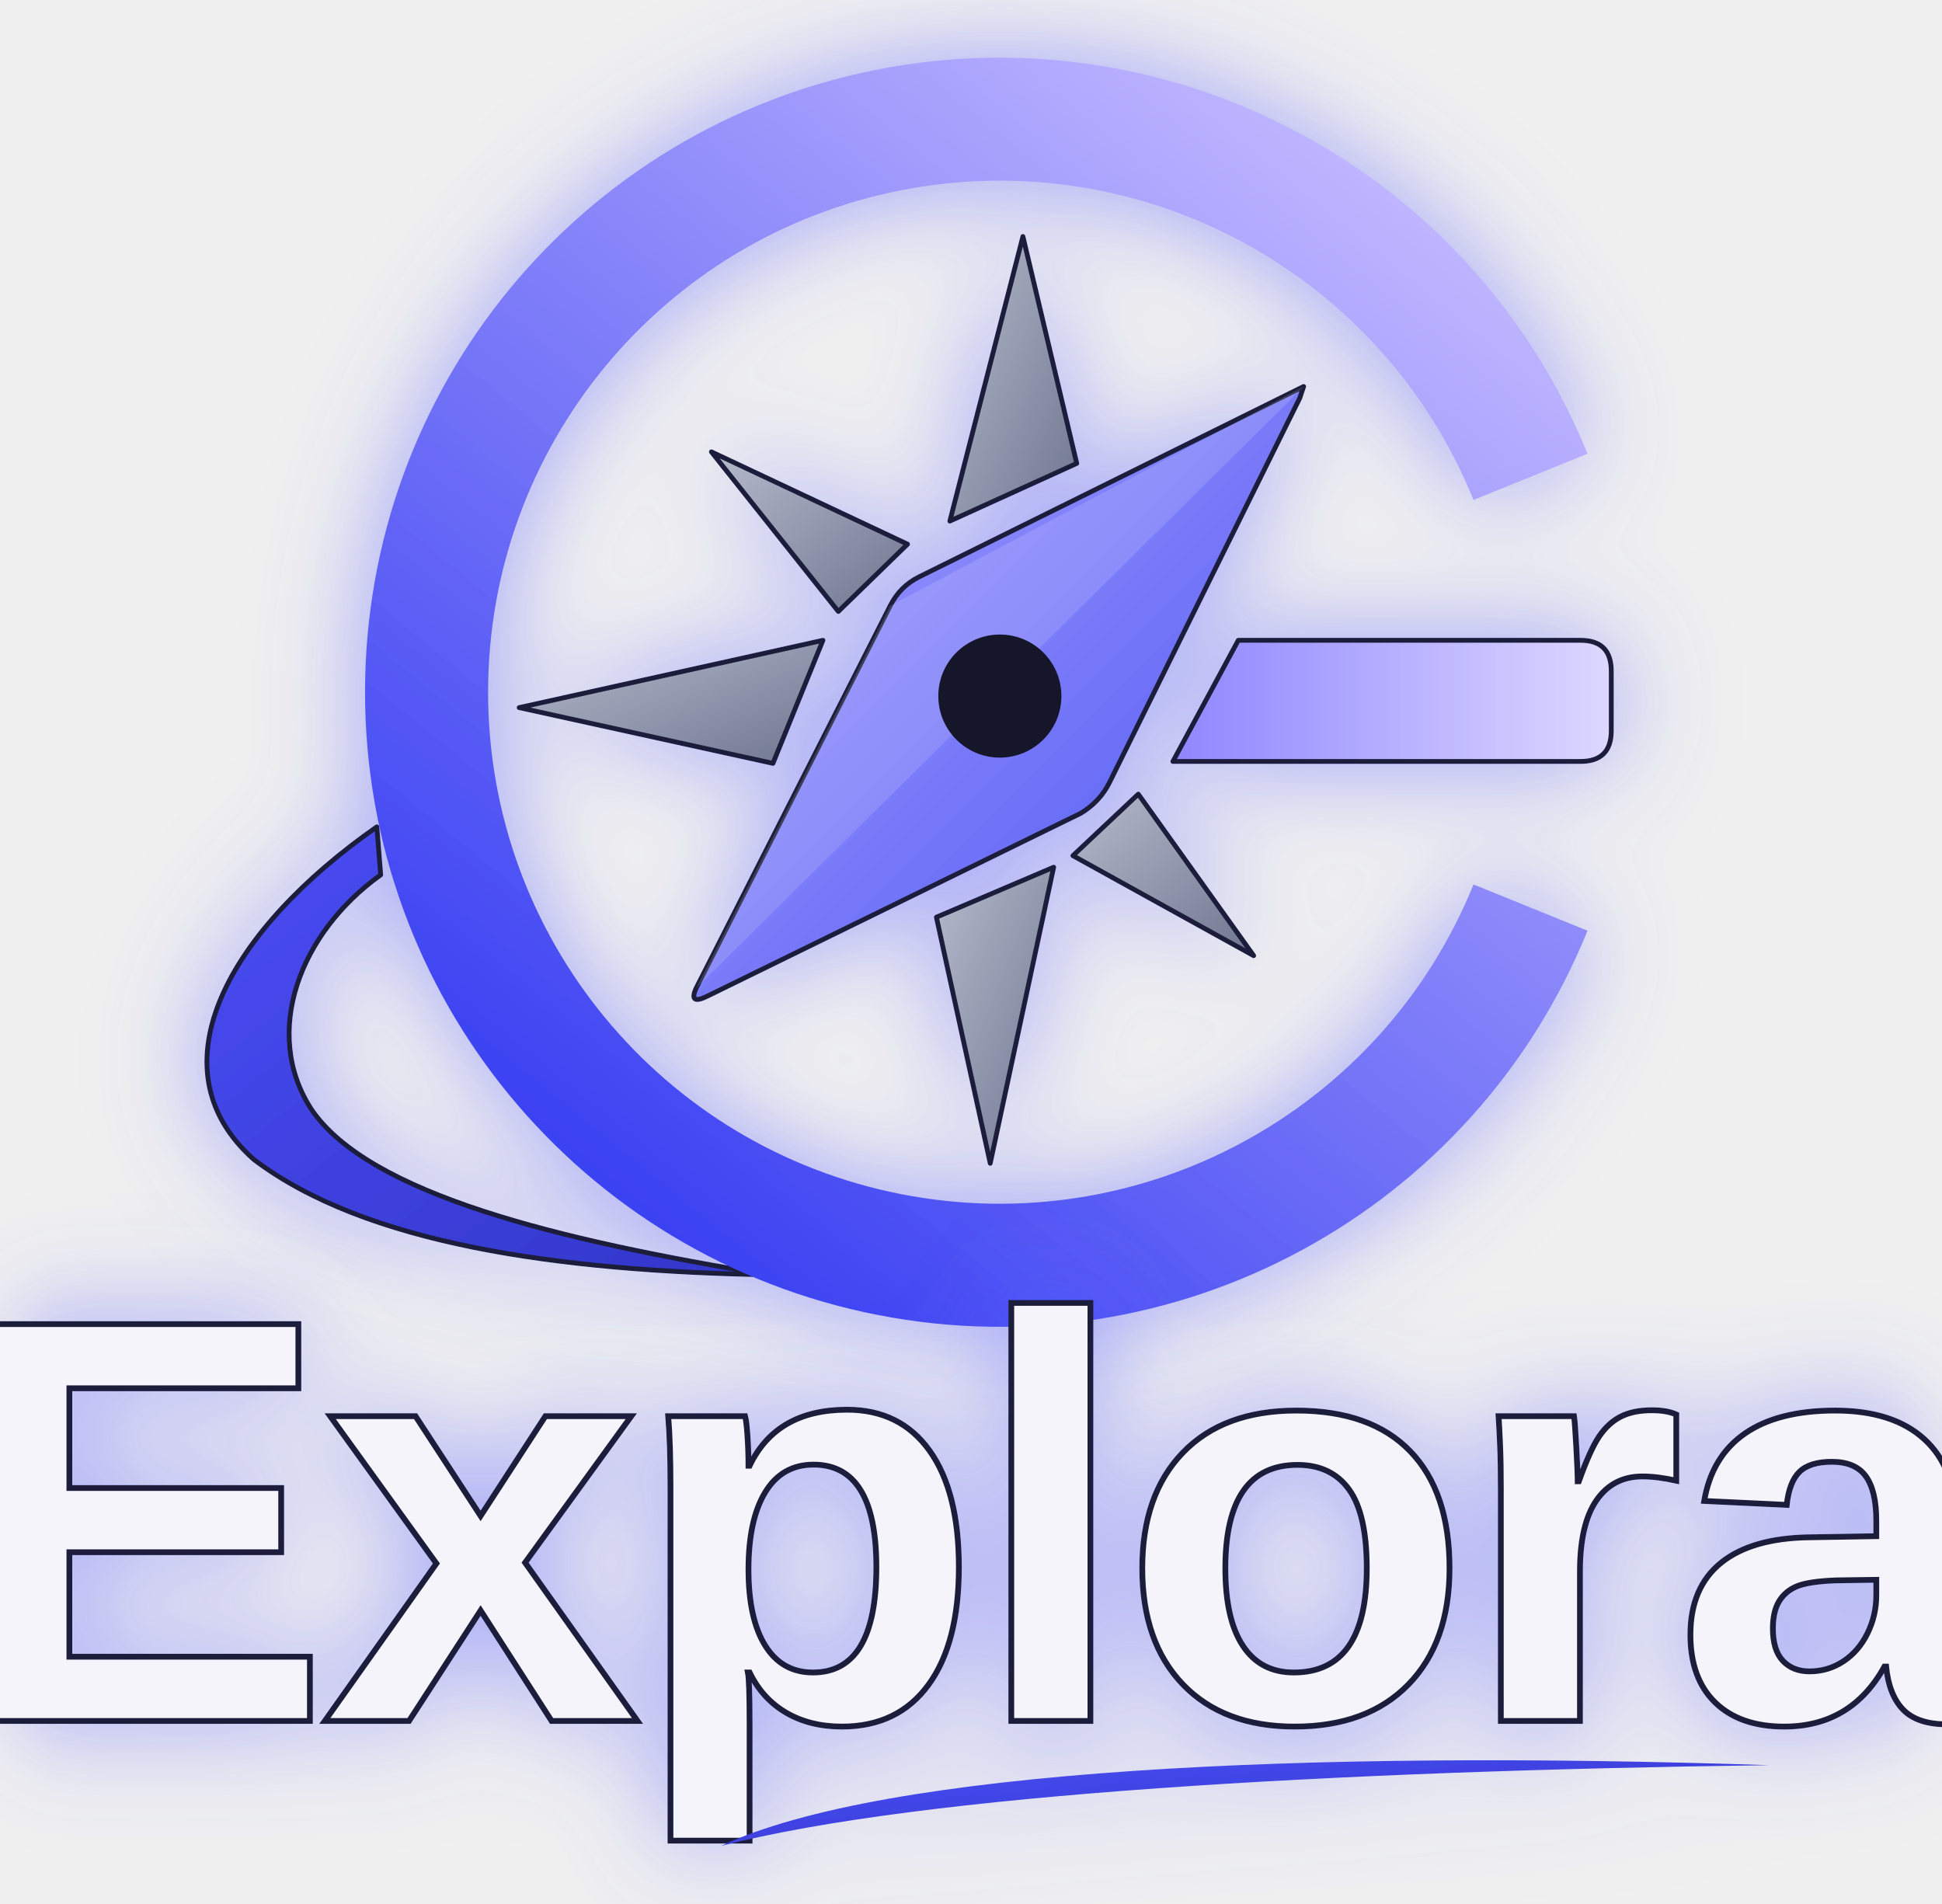
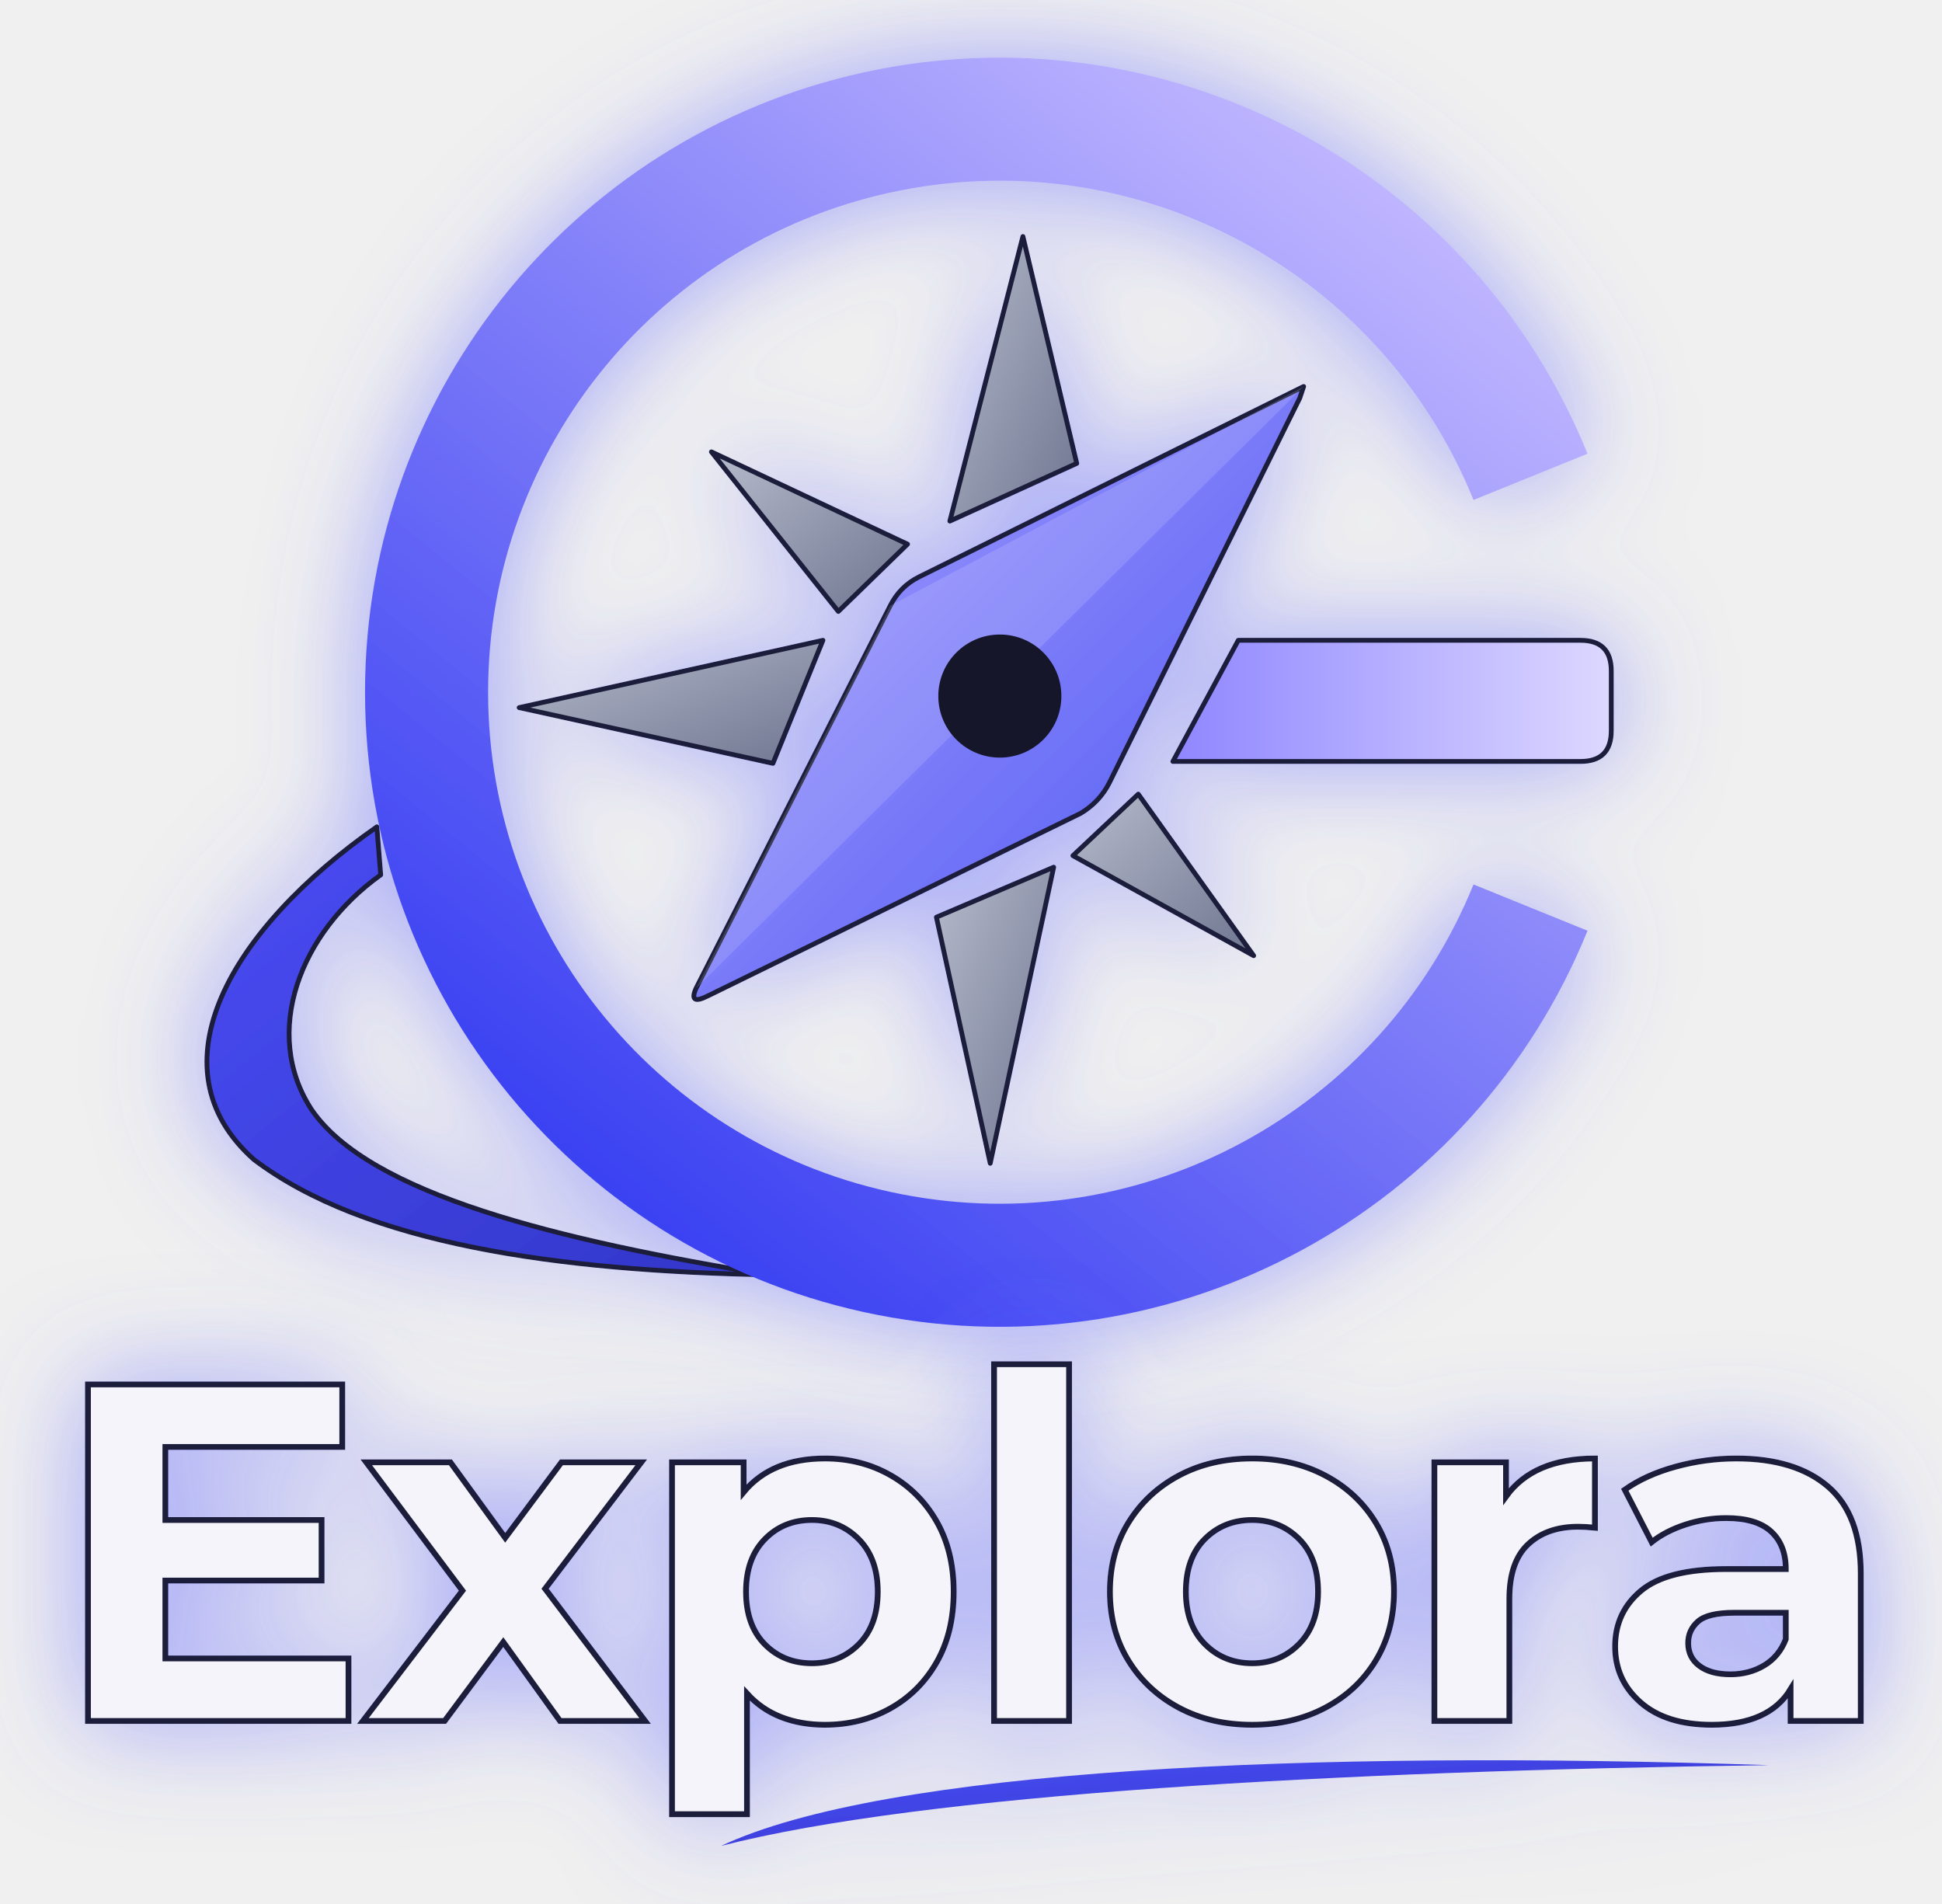
<svg xmlns="http://www.w3.org/2000/svg" viewBox="40 -15 1010 990" role="img" aria-label="Explora">
  <defs>
    <filter id="esg" x="-30%" y="-30%" width="160%" height="160%">
      <feGaussianBlur in="SourceGraphic" stdDeviation="28" result="b" />
      <feFlood flood-color="#5d63ff" flood-opacity="0.55" />
      <feComposite in2="b" operator="in" />
      <feMerge>
        <feMergeNode />
        <feMergeNode in="SourceGraphic" />
      </feMerge>
    </filter>
    <linearGradient id="esr" x1="0.9" y1="0.05" x2="0.2" y2="0.95">
      <stop offset="0" stop-color="#c2b8ff" />
      <stop offset="1" stop-color="#3b42f2" />
    </linearGradient>
    <linearGradient id="esw" x1="0" y1="0" x2="1" y2="1">
      <stop offset="0" stop-color="#4a4cf5" />
      <stop offset="1" stop-color="#3236c8" />
    </linearGradient>
    <linearGradient id="esb" x1="0" y1="0" x2="1" y2="0">
      <stop offset="0" stop-color="#8f86ff" />
      <stop offset="1" stop-color="#ddd8ff" />
    </linearGradient>
    <linearGradient id="esn" x1="0" y1="0" x2="1" y2="1">
      <stop offset="0" stop-color="#a8a0ff" />
      <stop offset="1" stop-color="#4b55f2" />
    </linearGradient>
    <linearGradient id="ess" x1="0" y1="0" x2="1" y2="1">
      <stop offset="0" stop-color="#b5bacb" />
      <stop offset="1" stop-color="#6f7690" />
    </linearGradient>
  </defs>
  <g id="es-icon" filter="url(#esg)">
    <path d="M236 415 C160 468 118 540 172 588 C230 632 330 646 440 648 C330 630 232 606 202 562 C176 522 196 470 238 440 Z" fill="url(#esw)" stroke="#1b1d3a" stroke-width="2.5" stroke-linejoin="round" />
    <path d="M836 233 A298 298 0 1 0 836 457" fill="none" stroke="url(#esr)" stroke-width="64" />
    <path d="M684 318 H862 Q878 318 878 334 V365 Q878 381 862 381 H650 Z" fill="url(#esb)" stroke="#1b1d3a" stroke-width="2.5" stroke-linejoin="round" />
    <path d="M572 108 L600 226 L534 256 Z" fill="url(#ess)" stroke="#1b1d3a" stroke-width="2.5" stroke-linejoin="round" />
    <path d="M310 353 L468 318 L442 382 Z" fill="url(#ess)" stroke="#1b1d3a" stroke-width="2.5" stroke-linejoin="round" />
    <path d="M555 590 L527 462 L588 436 Z" fill="url(#ess)" stroke="#1b1d3a" stroke-width="2.5" stroke-linejoin="round" />
    <path d="M410 220 L512 268 L476 303 Z" fill="url(#ess)" stroke="#1b1d3a" stroke-width="2.5" stroke-linejoin="round" />
    <path d="M692 482 L598 430 L632 398 Z" fill="url(#ess)" stroke="#1b1d3a" stroke-width="2.5" stroke-linejoin="round" />
    <path d="M718 186 Q718 186 716 192 L617 392 Q612 402 602 408 L408 503 Q398 508 402 499 L503 300 Q508 290 518 285 Z" fill="url(#esn)" stroke="#1b1d3a" stroke-width="2.5" stroke-linejoin="round" />
    <path d="M718 186 L503 300 L402 499 Z" fill="#ffffff" opacity="0.14" />
    <circle cx="560" cy="347" r="32" fill="#14142a" />
  </g>
  <g filter="url(#esg)">
-     <text x="545" y="880" text-anchor="middle" font-family="Montserrat, Poppins, 'Segoe UI', Arial, sans-serif" font-weight="700" font-size="300" letter-spacing="-6" fill="#f4f4fa" stroke="#1b1d3a" stroke-width="3">Explora</text>
+     <path d="M85.75 880.0V705.0H218.0V737.5H126.0V775.5H207.25V807.0H126.0V847.5H221.25V880.0ZM228.75 880.0 280.5 812.25 230.5 745.5H274.25L302.75 784.75L332.0 745.5H373.5L323.5 811.25L375.5 880.0H331.25L301.75 839.0L271.25 880.0ZM469.0 882.0Q456.5 882.0 446.25 878.0Q436.0 874.0 428.5 865.75V928.5H389.5V745.5H426.75V761.0Q441.25 743.5 469.0 743.5Q487.75 743.5 503.0 752.125Q518.25 760.75 527.125 776.25Q536.0 791.75 536.0 812.75Q536.0 834.0 527.125 849.5Q518.25 865.0 503.0 873.5Q487.75 882.0 469.0 882.0ZM462.25 850.0Q476.75 850.0 486.625 840.125Q496.5 830.25 496.5 812.75Q496.5 795.5 486.625 785.5Q476.75 775.5 462.25 775.5Q447.5 775.5 437.75 785.5Q428.0 795.5 428.0 812.75Q428.0 830.25 437.75 840.125Q447.5 850.0 462.25 850.0ZM557.0 880.0V694.5H596.0V880.0ZM691.25 882.0Q669.75 882.0 653.125 873.125Q636.5 864.25 626.875 848.625Q617.25 833.0 617.25 812.75Q617.25 792.5 626.875 776.875Q636.5 761.25 653.125 752.375Q669.75 743.5 691.25 743.5Q712.5 743.5 729.25 752.375Q746.0 761.25 755.5 776.875Q765.0 792.5 765.0 812.75Q765.0 833.0 755.5 848.625Q746.0 864.25 729.25 873.125Q712.5 882.0 691.25 882.0ZM691.25 850.0Q705.75 850.0 715.625 840.0Q725.5 830.0 725.5 812.75Q725.5 795.25 715.625 785.375Q705.75 775.5 691.25 775.5Q676.5 775.5 666.625 785.375Q656.75 795.25 656.75 812.75Q656.75 830.0 666.625 840.0Q676.5 850.0 691.25 850.0ZM786.0 880.0V745.5H823.25V763.25Q837.5 743.5 869.5 743.5V779.5Q864.5 779.0 860.75 779.0Q844.5 779.0 834.75 788.125Q825.0 797.25 825.0 816.5V880.0ZM971.25 880.0V863.5Q960.0 882.0 930.25 882.0Q906.5 882.0 893.25 870.375Q880.0 858.75 880.0 841.25Q880.0 823.5 893.5 812.25Q907.0 801.0 937.75 801.0H968.75Q968.75 788.5 961.125 781.5Q953.5 774.5 937.75 774.5Q927.0 774.5 916.625 777.875Q906.25 781.25 899.0 787.0L885.0 759.75Q896.0 752.0 911.5 747.75Q927.0 743.5 943.0 743.5Q973.75 743.5 990.75 758.125Q1007.75 772.75 1007.75 803.25V880.0ZM968.75 837.5V823.75H942.0Q928.25 823.75 923.125 828.25Q918.0 832.75 918.0 839.5Q918.0 847.0 923.875 851.375Q929.75 855.75 940.0 855.75Q949.75 855.75 957.5 851.125Q965.25 846.5 968.75 837.5Z" fill="#f4f4fa" stroke="#1b1d3a" stroke-width="3" />
    <path d="M415 945 C500 905 720 895 960 903 C735 906 520 918 415 945 Z" fill="url(#esw)" />
  </g>
</svg>
